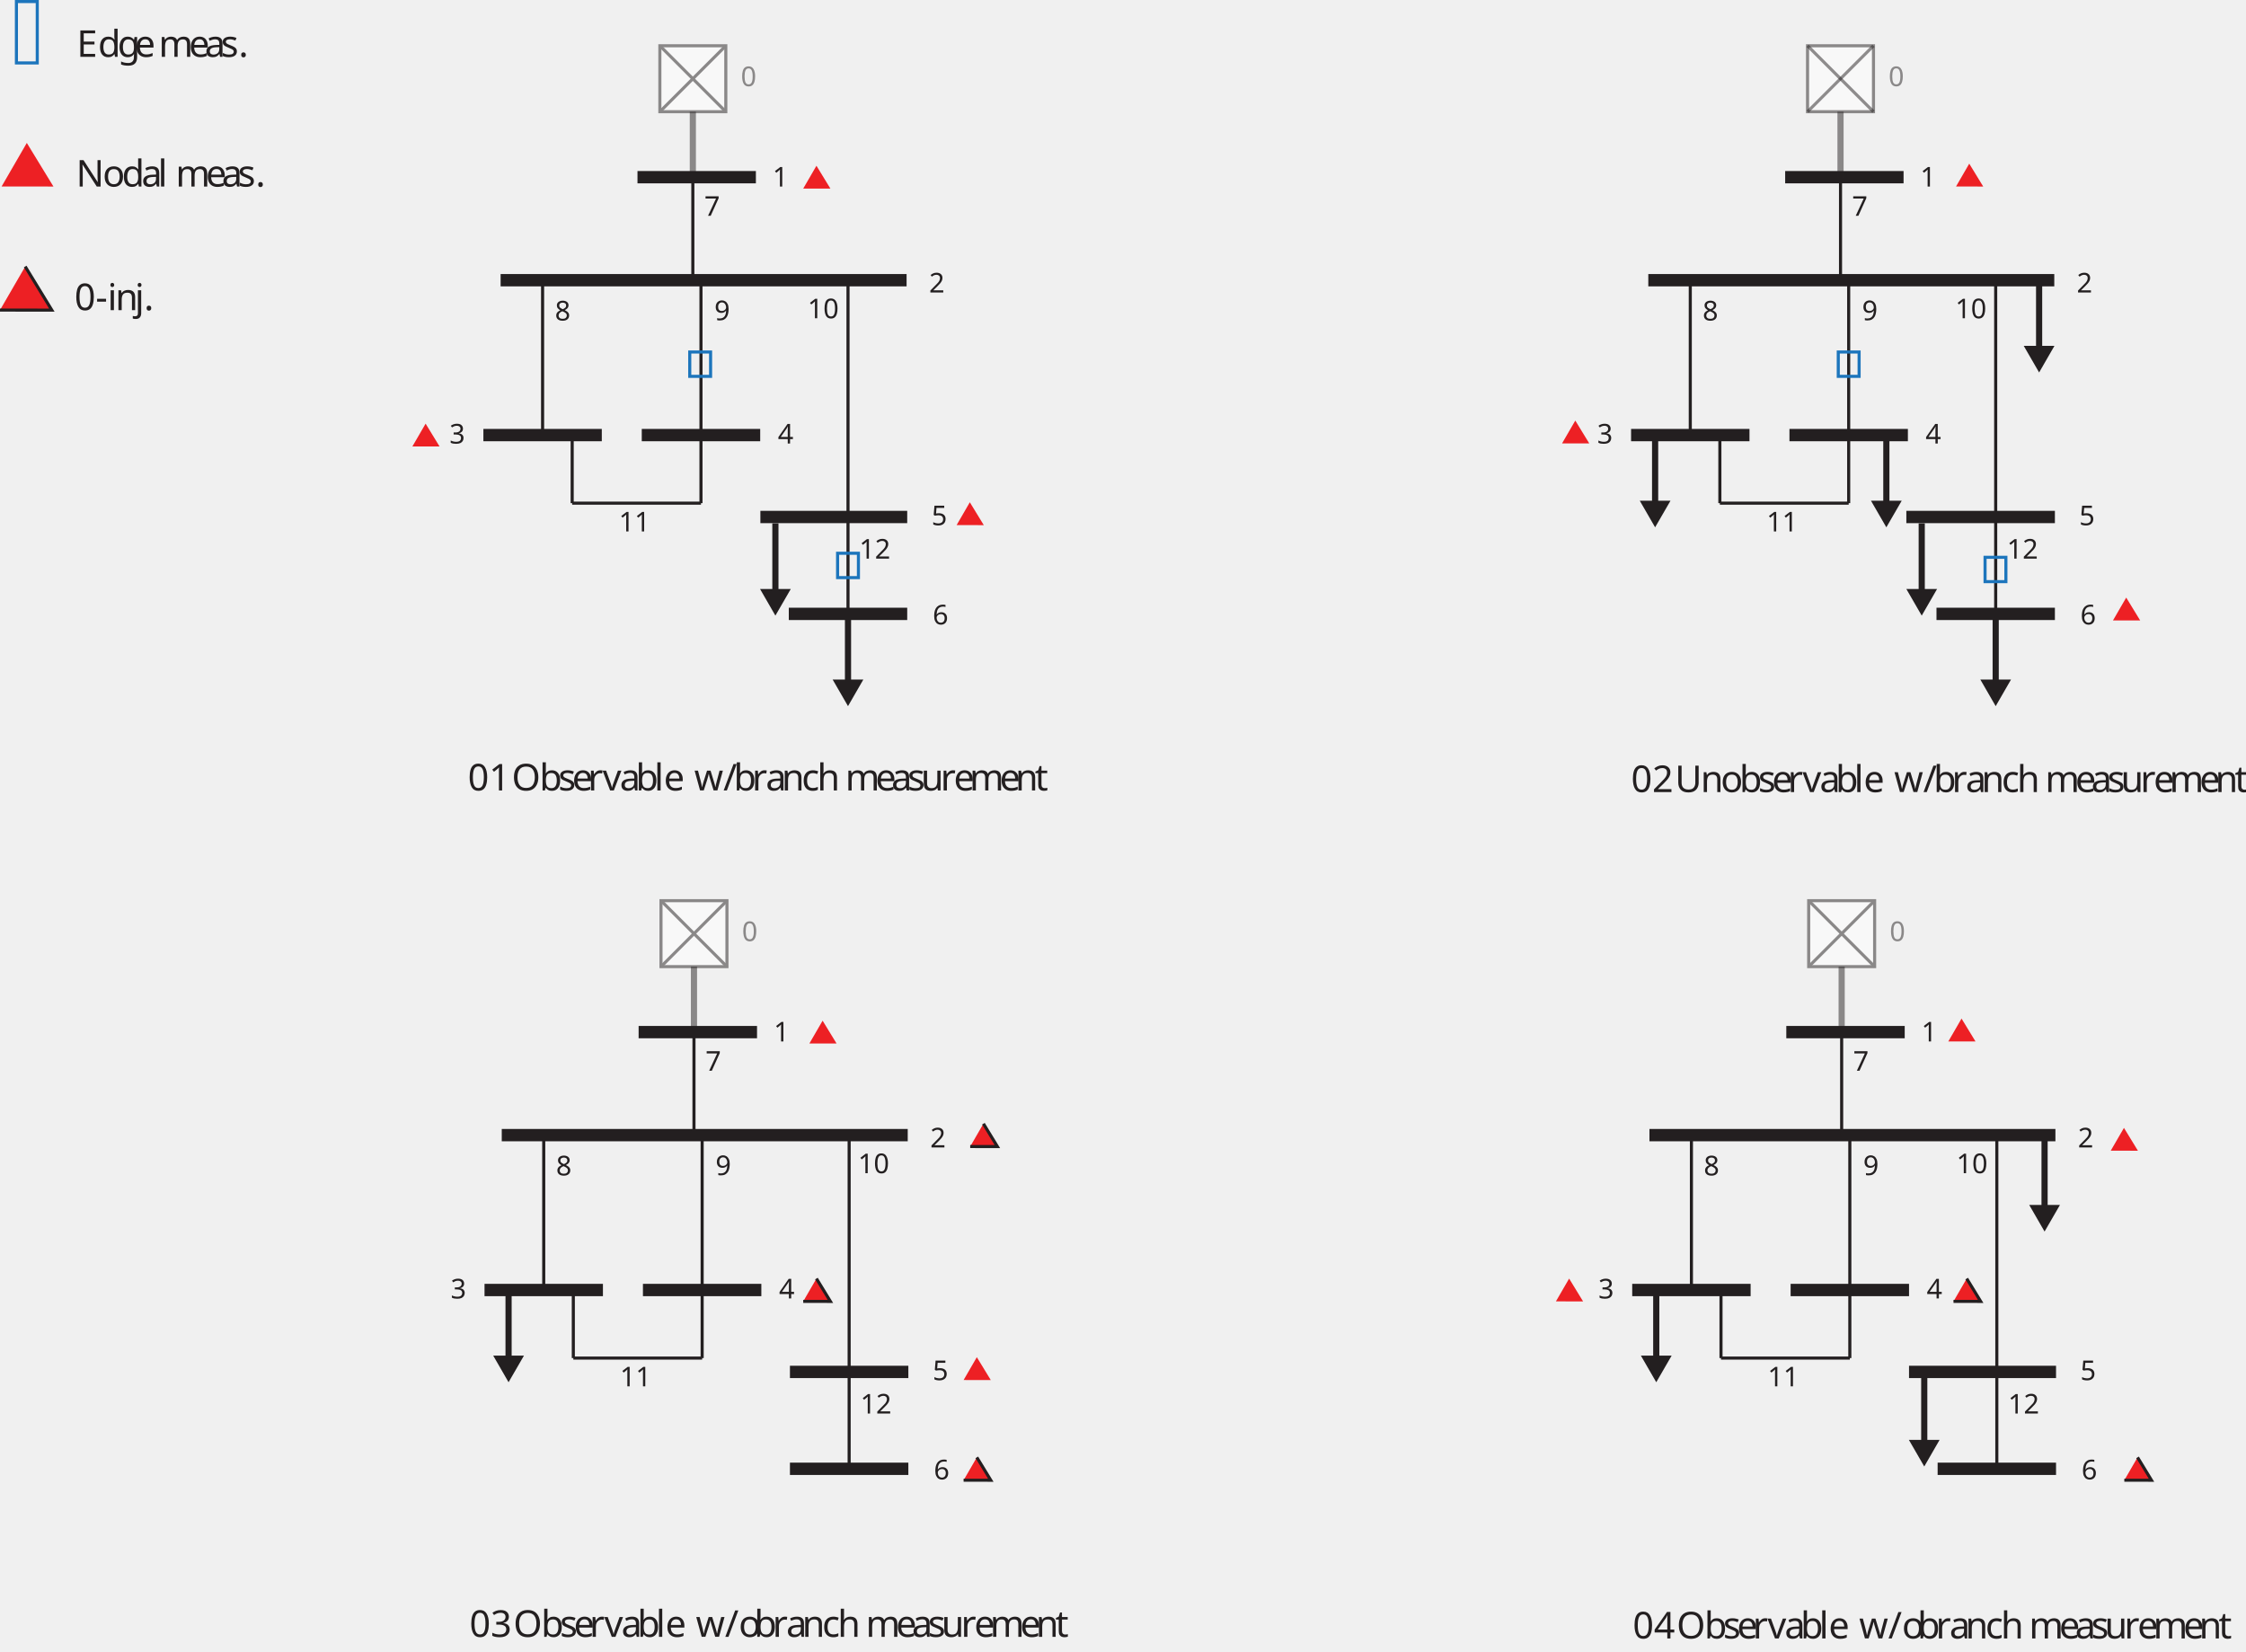
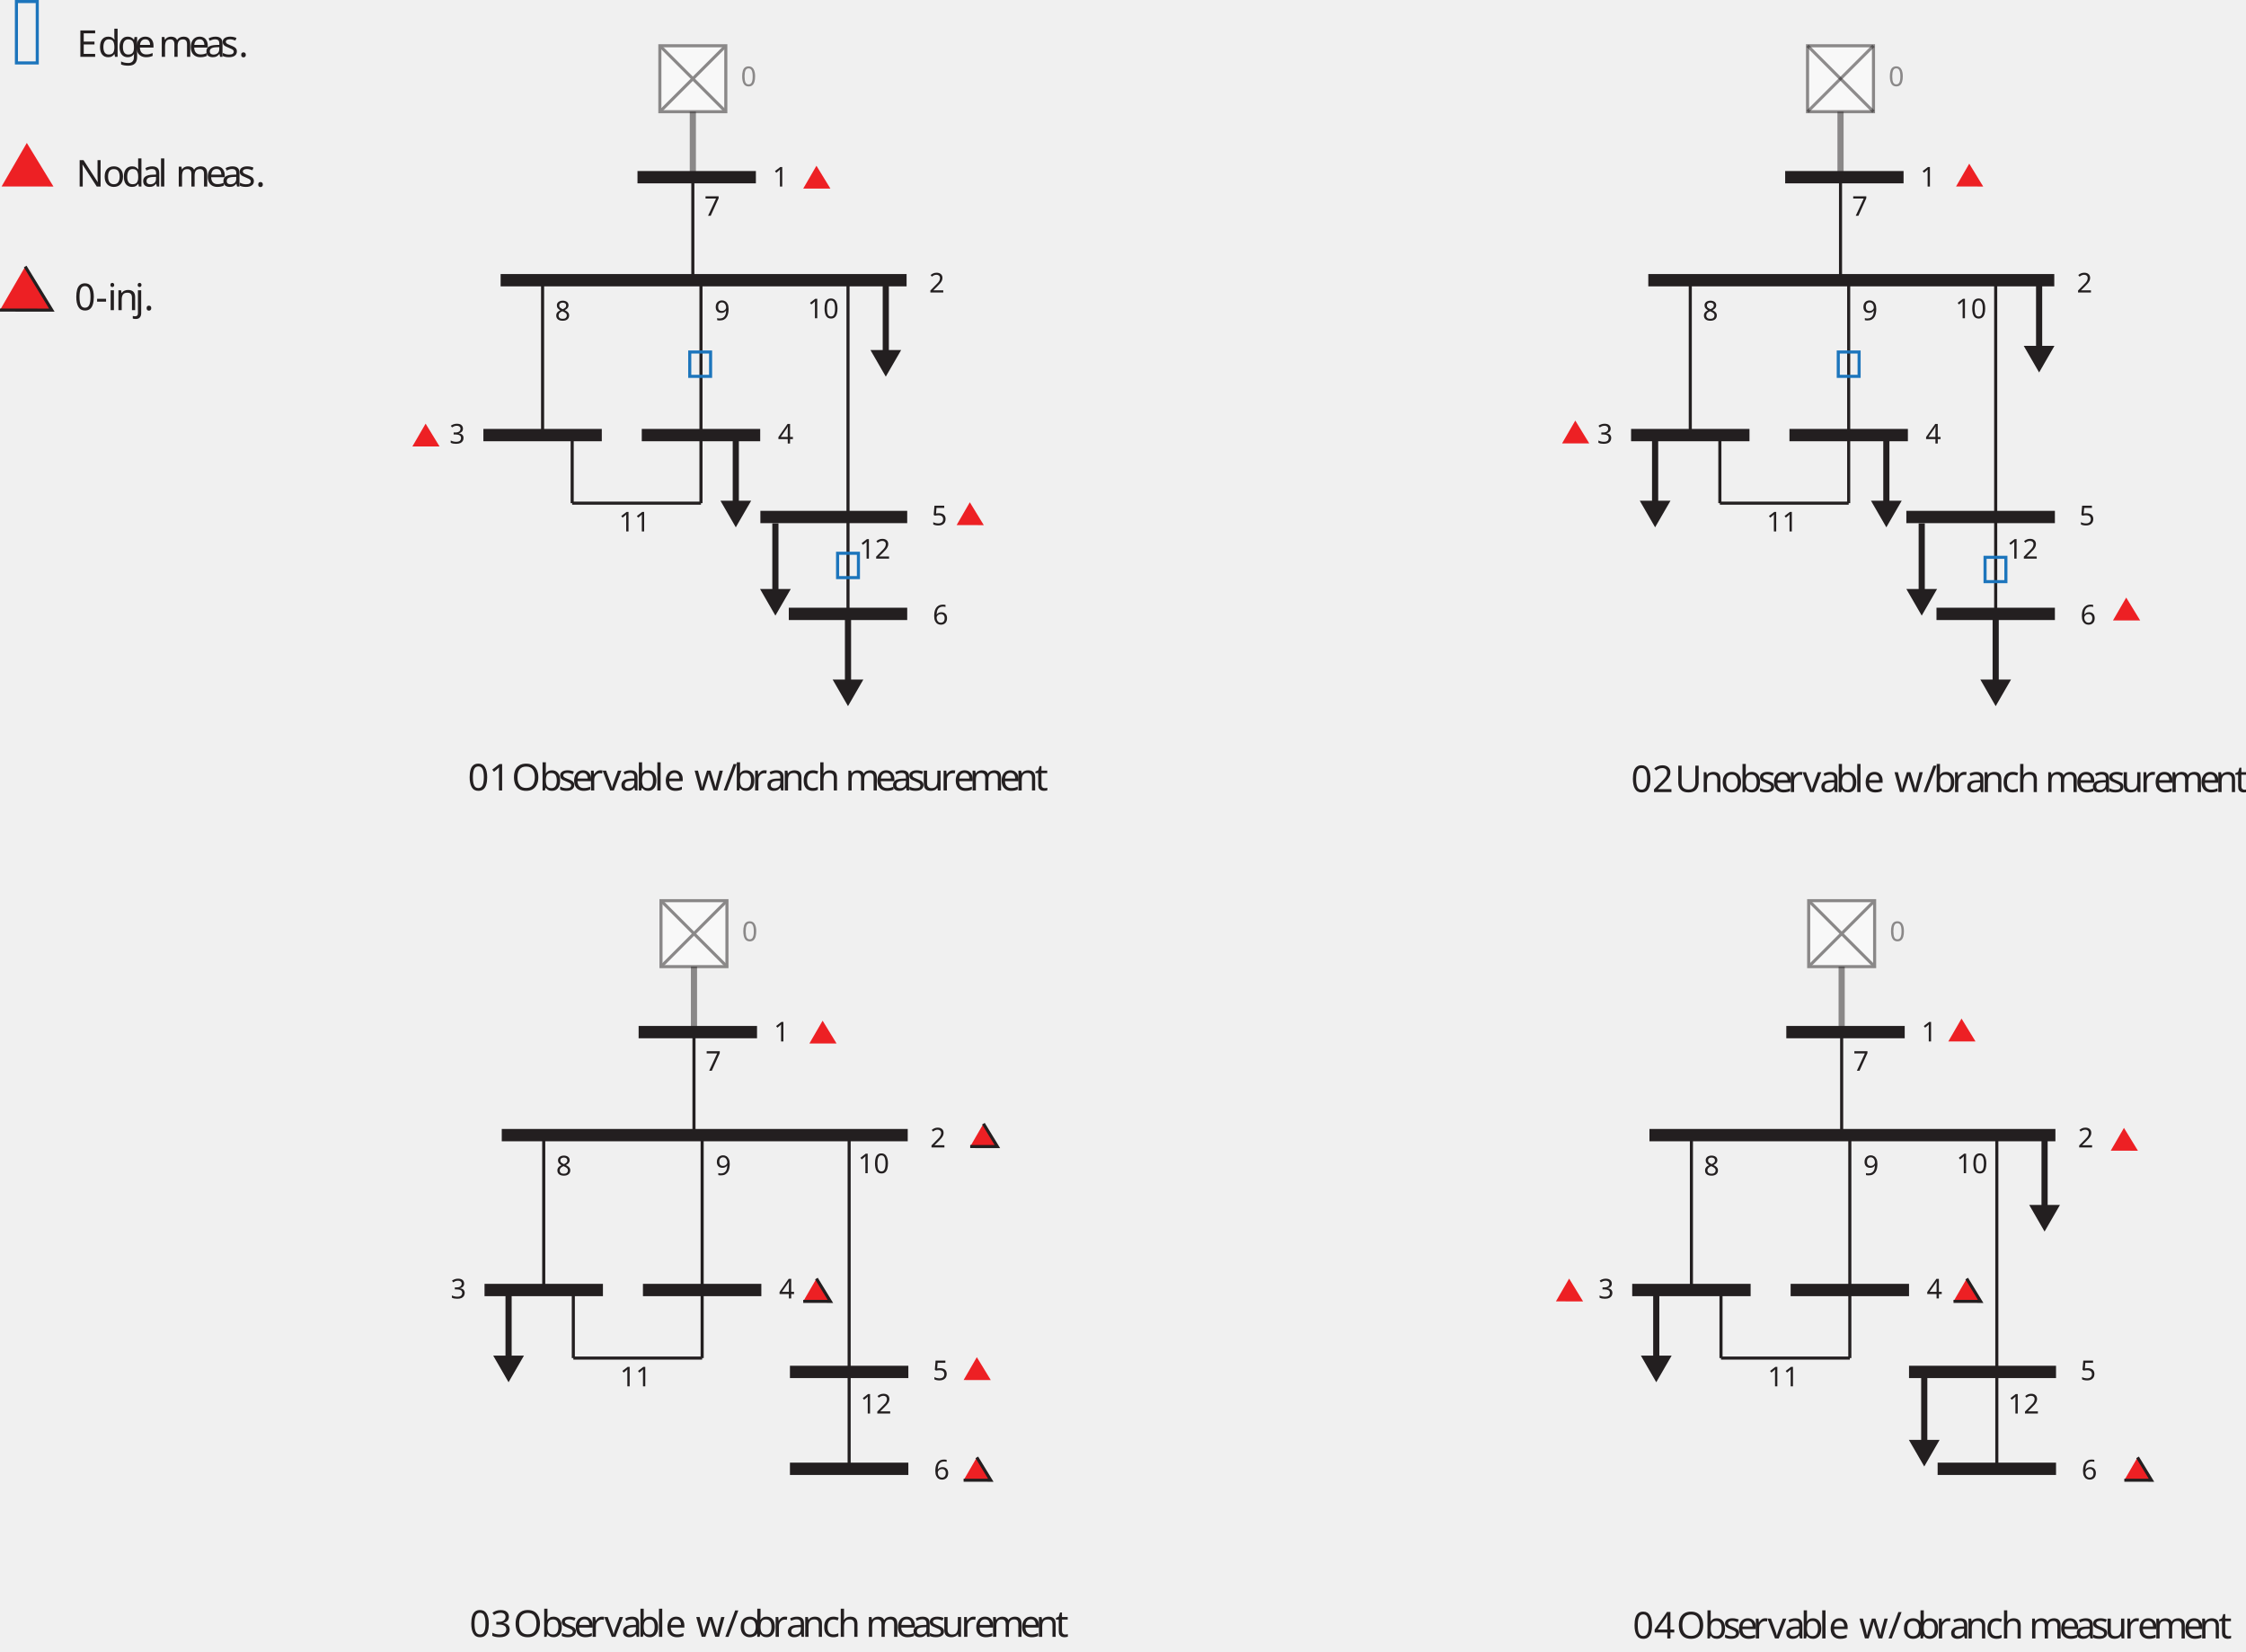
<svg xmlns="http://www.w3.org/2000/svg" id="Layer_1" data-name="Layer 1" viewBox="0 0 728.78 536.01">
  <defs>
    <style>
      .cls-1 {
        letter-spacing: -.01em;
      }

      .cls-2, .cls-3, .cls-4, .cls-5, .cls-6, .cls-7, .cls-8, .cls-9, .cls-10 {
        stroke-miterlimit: 10;
      }

      .cls-2, .cls-3, .cls-4, .cls-5, .cls-7, .cls-9 {
        fill: none;
      }

      .cls-2, .cls-4, .cls-5, .cls-6, .cls-7, .cls-8, .cls-9, .cls-10 {
        stroke: #231f20;
      }

      .cls-2, .cls-5 {
        stroke-width: 2px;
      }

      .cls-11 {
        letter-spacing: 0em;
      }

      .cls-12 {
        letter-spacing: 0em;
      }

      .cls-13 {
        letter-spacing: -.02em;
      }

      .cls-14 {
        letter-spacing: 0em;
      }

      .cls-3 {
        stroke: #1c75bc;
      }

      .cls-4 {
        stroke-width: 4px;
      }

      .cls-15, .cls-10 {
        fill: #ed2024;
      }

      .cls-16, .cls-17, .cls-18, .cls-19 {
        fill: #231f20;
      }

      .cls-20 {
        letter-spacing: 0em;
      }

      .cls-21 {
        letter-spacing: 0em;
      }

      .cls-22 {
        letter-spacing: .03em;
      }

      .cls-23 {
        letter-spacing: -.02em;
      }

      .cls-24 {
        letter-spacing: 0em;
      }

      .cls-5, .cls-17, .cls-7, .cls-8, .cls-25 {
        opacity: .5;
      }

      .cls-6, .cls-8 {
        fill: #fff;
      }

      .cls-17, .cls-19 {
        font-family: MyriadPro-Regular, 'Myriad Pro';
        font-size: 8.86px;
      }

      .cls-26 {
        letter-spacing: 0em;
      }

      .cls-27 {
        letter-spacing: -.04em;
      }

      .cls-28 {
        letter-spacing: 0em;
      }

      .cls-29 {
        letter-spacing: -.01em;
      }

      .cls-30 {
        letter-spacing: 0em;
      }

      .cls-31 {
        letter-spacing: 0em;
      }

      .cls-32 {
        letter-spacing: 0em;
      }

      .cls-33 {
        letter-spacing: 0em;
      }

      .cls-34 {
        letter-spacing: -.01em;
      }

      .cls-35 {
        letter-spacing: 0em;
      }

      .cls-18 {
        font-family: MinionPro-Regular, 'Minion Pro';
        font-size: 12px;
      }

      .cls-36 {
        letter-spacing: 0em;
      }

      .cls-37 {
        letter-spacing: -.01em;
      }

      .cls-38 {
        letter-spacing: 0em;
      }

      .cls-39 {
        letter-spacing: 0em;
      }

      .cls-40 {
        letter-spacing: 0em;
      }

      .cls-41 {
        letter-spacing: 0em;
      }

      .cls-42 {
        letter-spacing: 0em;
      }

      .cls-43 {
        letter-spacing: 0em;
      }

      .cls-44 {
        letter-spacing: 0em;
      }

      .cls-45 {
        letter-spacing: 0em;
      }

      .cls-46 {
        letter-spacing: -.02em;
      }
    </style>
  </defs>
  <g>
    <g class="cls-25">
      <rect class="cls-6" x="214.11" y="14.85" width="21.4" height="21.4" />
      <line class="cls-9" x1="235.51" y1="14.85" x2="214.11" y2="36.25" />
      <line class="cls-9" x1="235.51" y1="36.25" x2="214.11" y2="14.85" />
    </g>
    <line class="cls-4" x1="206.85" y1="57.5" x2="245.27" y2="57.5" />
    <line class="cls-4" x1="162.44" y1="90.93" x2="294.17" y2="90.93" />
    <line class="cls-4" x1="156.85" y1="141.19" x2="195.27" y2="141.19" />
    <line class="cls-4" x1="208.24" y1="141.19" x2="246.67" y2="141.19" />
    <line class="cls-4" x1="246.73" y1="167.77" x2="294.37" y2="167.77" />
    <line class="cls-4" x1="255.95" y1="199.21" x2="294.37" y2="199.21" />
    <line class="cls-5" x1="224.81" y1="36.25" x2="224.81" y2="57.5" />
    <line class="cls-9" x1="224.81" y1="57.5" x2="224.81" y2="90.93" />
    <line class="cls-9" x1="176.06" y1="92.28" x2="176.06" y2="141.19" />
    <line class="cls-9" x1="227.45" y1="92.28" x2="227.45" y2="141.19" />
    <line class="cls-9" x1="275.16" y1="167.77" x2="275.16" y2="90.93" />
    <line class="cls-9" x1="275.16" y1="199.21" x2="275.16" y2="167.77" />
    <g>
      <line class="cls-2" x1="275.16" y1="221.97" x2="275.16" y2="199.21" />
      <polygon class="cls-16" points="280.14 220.51 275.16 229.15 270.17 220.51 280.14 220.51" />
    </g>
    <g>
      <line class="cls-2" x1="251.6" y1="192.59" x2="251.6" y2="169.83" />
      <polygon class="cls-16" points="256.59 191.14 251.6 199.77 246.62 191.14 256.59 191.14" />
+     </g>
+     <g>
+       <line class="cls-2" x1="287.42" y1="115.05" x2="287.42" y2="92.28" />
+       <polygon class="cls-16" points="292.41 113.59 287.42 122.22 282.44 113.59 292.41 113.59" />
+     </g>
+     <g>
+       <line class="cls-2" x1="238.75" y1="163.95" x2="238.75" y2="141.19" />
+       <polygon class="cls-16" points="243.74 162.49 238.75 171.12 233.77 162.49 243.74 162.49" />
    </g>
    <line class="cls-9" x1="185.66" y1="141.19" x2="185.66" y2="163.28" />
    <line class="cls-9" x1="227.45" y1="141.19" x2="227.45" y2="163.28" />
    <line class="cls-9" x1="227.45" y1="163.28" x2="185.66" y2="163.28" />
    <text class="cls-17" transform="translate(240.38 27.96)">
      <tspan x="0" y="0">0</tspan>
    </text>
    <text class="cls-19" transform="translate(250.68 60.53)">
      <tspan x="0" y="0">1</tspan>
    </text>
    <text class="cls-19" transform="translate(301.46 94.92)">
      <tspan x="0" y="0">2</tspan>
    </text>
    <text class="cls-19" transform="translate(145.84 143.93)">
      <tspan x="0" y="0">3</tspan>
    </text>
    <text class="cls-19" transform="translate(252.39 143.93)">
      <tspan x="0" y="0">4</tspan>
    </text>
    <text class="cls-19" transform="translate(302.26 170.43)">
      <tspan x="0" y="0">5</tspan>
    </text>
    <text class="cls-19" transform="translate(302.64 202.63)">
      <tspan x="0" y="0">6</tspan>
    </text>
    <text class="cls-19" transform="translate(228.54 70.03)">
      <tspan x="0" y="0">7</tspan>
    </text>
    <text class="cls-19" transform="translate(180.05 103.99)">
      <tspan x="0" y="0">8</tspan>
    </text>
    <text class="cls-19" transform="translate(231.8 103.9)">
      <tspan x="0" y="0">9</tspan>
    </text>
    <text class="cls-19" transform="translate(262.04 103.28)">
      <tspan x="0" y="0">10</tspan>
    </text>
    <text class="cls-19" transform="translate(200.8 172.46)">
      <tspan x="0" y="0">11</tspan>
    </text>
    <text class="cls-19" transform="translate(278.8 181.28)">
      <tspan x="0" y="0">12</tspan>
    </text>
  </g>
  <g>
    <g>
      <rect class="cls-8" x="586.51" y="14.85" width="21.4" height="21.4" />
      <line class="cls-7" x1="607.91" y1="14.85" x2="586.51" y2="36.25" />
      <line class="cls-7" x1="607.91" y1="36.25" x2="586.51" y2="14.85" />
    </g>
    <line class="cls-4" x1="579.25" y1="57.5" x2="617.67" y2="57.5" />
    <line class="cls-4" x1="534.84" y1="90.93" x2="666.57" y2="90.93" />
    <line class="cls-4" x1="529.25" y1="141.19" x2="567.67" y2="141.19" />
    <line class="cls-4" x1="580.64" y1="141.19" x2="619.07" y2="141.19" />
    <line class="cls-4" x1="618.57" y1="167.77" x2="666.77" y2="167.77" />
    <line class="cls-4" x1="628.35" y1="199.21" x2="666.77" y2="199.21" />
    <line class="cls-5" x1="597.21" y1="36.25" x2="597.21" y2="57.5" />
    <line class="cls-9" x1="597.21" y1="57.5" x2="597.21" y2="90.93" />
    <line class="cls-9" x1="548.46" y1="92.28" x2="548.46" y2="141.19" />
    <line class="cls-9" x1="599.86" y1="92.28" x2="599.86" y2="141.19" />
    <line class="cls-9" x1="647.56" y1="167.77" x2="647.56" y2="90.93" />
    <line class="cls-9" x1="647.56" y1="199.21" x2="647.56" y2="167.77" />
    <g>
      <line class="cls-2" x1="647.56" y1="221.97" x2="647.56" y2="199.21" />
      <polygon class="cls-16" points="652.54 220.51 647.56 229.15 642.57 220.51 652.54 220.51" />
    </g>
    <g>
      <line class="cls-2" x1="623.56" y1="192.59" x2="623.56" y2="169.83" />
      <polygon class="cls-16" points="628.54 191.14 623.56 199.77 618.57 191.14 628.54 191.14" />
    </g>
    <g>
      <line class="cls-2" x1="661.65" y1="113.69" x2="661.65" y2="90.93" />
      <polygon class="cls-16" points="666.63 112.23 661.65 120.87 656.66 112.23 666.63 112.23" />
    </g>
    <g>
      <line class="cls-2" x1="537.05" y1="163.95" x2="537.05" y2="141.19" />
      <polygon class="cls-16" points="542.04 162.49 537.05 171.12 532.07 162.49 542.04 162.49" />
    </g>
    <g>
      <line class="cls-2" x1="612.08" y1="163.95" x2="612.08" y2="141.19" />
      <polygon class="cls-16" points="617.07 162.49 612.08 171.12 607.09 162.49 617.07 162.49" />
    </g>
    <line class="cls-9" x1="558.06" y1="141.19" x2="558.06" y2="163.28" />
    <line class="cls-9" x1="599.86" y1="141.19" x2="599.86" y2="163.28" />
    <line class="cls-9" x1="599.86" y1="163.28" x2="558.06" y2="163.28" />
    <text class="cls-17" transform="translate(612.78 27.95)">
      <tspan x="0" y="0">0</tspan>
    </text>
    <text class="cls-19" transform="translate(623.08 60.53)">
      <tspan x="0" y="0">1</tspan>
    </text>
    <text class="cls-19" transform="translate(673.86 94.92)">
      <tspan x="0" y="0">2</tspan>
    </text>
    <text class="cls-19" transform="translate(518.24 143.93)">
      <tspan x="0" y="0">3</tspan>
    </text>
    <text class="cls-19" transform="translate(624.79 143.93)">
      <tspan x="0" y="0">4</tspan>
    </text>
    <text class="cls-19" transform="translate(674.66 170.43)">
      <tspan x="0" y="0">5</tspan>
    </text>
    <text class="cls-19" transform="translate(675.03 202.63)">
      <tspan x="0" y="0">6</tspan>
    </text>
    <text class="cls-19" transform="translate(600.94 70.03)">
      <tspan x="0" y="0">7</tspan>
    </text>
    <text class="cls-19" transform="translate(552.45 103.99)">
      <tspan x="0" y="0">8</tspan>
    </text>
    <text class="cls-19" transform="translate(604.2 103.9)">
      <tspan x="0" y="0">9</tspan>
    </text>
    <text class="cls-19" transform="translate(634.44 103.28)">
      <tspan x="0" y="0">10</tspan>
    </text>
    <text class="cls-19" transform="translate(573.2 172.46)">
      <tspan x="0" y="0">11</tspan>
    </text>
    <text class="cls-19" transform="translate(651.2 181.28)">
      <tspan x="0" y="0">12</tspan>
    </text>
  </g>
  <g>
    <g class="cls-25">
      <rect class="cls-6" x="214.48" y="292.28" width="21.4" height="21.4" />
      <line class="cls-9" x1="235.88" y1="292.28" x2="214.48" y2="313.68" />
      <line class="cls-9" x1="235.88" y1="313.68" x2="214.48" y2="292.28" />
    </g>
    <line class="cls-4" x1="207.22" y1="334.93" x2="245.64" y2="334.93" />
    <line class="cls-4" x1="162.81" y1="368.36" x2="294.54" y2="368.36" />
    <line class="cls-4" x1="157.22" y1="418.62" x2="195.64" y2="418.62" />
    <line class="cls-4" x1="208.62" y1="418.62" x2="247.04" y2="418.62" />
    <line class="cls-4" x1="256.32" y1="445.2" x2="294.74" y2="445.2" />
    <line class="cls-4" x1="256.32" y1="476.64" x2="294.74" y2="476.64" />
    <line class="cls-5" x1="225.18" y1="313.68" x2="225.18" y2="334.93" />
    <line class="cls-9" x1="225.18" y1="334.93" x2="225.18" y2="368.36" />
    <line class="cls-9" x1="176.43" y1="369.71" x2="176.43" y2="418.62" />
    <line class="cls-9" x1="227.83" y1="369.71" x2="227.83" y2="418.62" />
    <line class="cls-9" x1="275.53" y1="445.2" x2="275.53" y2="368.36" />
    <line class="cls-9" x1="275.53" y1="476.64" x2="275.53" y2="445.2" />
    <g>
      <line class="cls-2" x1="165.02" y1="441.38" x2="165.02" y2="418.62" />
      <polygon class="cls-16" points="170.01 439.92 165.02 448.55 160.04 439.92 170.01 439.92" />
    </g>
    <line class="cls-9" x1="186.03" y1="418.62" x2="186.03" y2="440.71" />
    <line class="cls-9" x1="227.83" y1="418.62" x2="227.83" y2="440.71" />
    <line class="cls-9" x1="227.83" y1="440.71" x2="186.03" y2="440.71" />
    <text class="cls-17" transform="translate(240.75 305.39)">
      <tspan x="0" y="0">0</tspan>
    </text>
    <text class="cls-19" transform="translate(251.05 337.96)">
      <tspan x="0" y="0">1</tspan>
    </text>
    <text class="cls-19" transform="translate(301.83 372.35)">
      <tspan x="0" y="0">2</tspan>
    </text>
    <text class="cls-19" transform="translate(146.22 421.36)">
      <tspan x="0" y="0">3</tspan>
    </text>
    <text class="cls-19" transform="translate(252.76 421.36)">
      <tspan x="0" y="0">4</tspan>
    </text>
    <text class="cls-19" transform="translate(302.63 447.86)">
      <tspan x="0" y="0">5</tspan>
    </text>
    <text class="cls-19" transform="translate(303.01 480.06)">
      <tspan x="0" y="0">6</tspan>
    </text>
    <text class="cls-19" transform="translate(228.91 347.46)">
      <tspan x="0" y="0">7</tspan>
    </text>
    <text class="cls-19" transform="translate(180.42 381.42)">
      <tspan x="0" y="0">8</tspan>
    </text>
    <text class="cls-19" transform="translate(232.17 381.33)">
      <tspan x="0" y="0">9</tspan>
    </text>
    <text class="cls-19" transform="translate(278.41 380.71)">
      <tspan x="0" y="0">10</tspan>
    </text>
    <text class="cls-19" transform="translate(201.17 449.89)">
      <tspan x="0" y="0">11</tspan>
    </text>
    <text class="cls-19" transform="translate(279.17 458.71)">
      <tspan x="0" y="0">12</tspan>
    </text>
  </g>
  <g>
    <g class="cls-25">
      <rect class="cls-6" x="586.88" y="292.28" width="21.4" height="21.4" />
      <line class="cls-9" x1="608.28" y1="292.28" x2="586.88" y2="313.68" />
      <line class="cls-9" x1="608.28" y1="313.68" x2="586.88" y2="292.28" />
    </g>
    <line class="cls-4" x1="579.62" y1="334.93" x2="618.04" y2="334.93" />
    <line class="cls-4" x1="535.21" y1="368.36" x2="666.94" y2="368.36" />
    <line class="cls-4" x1="529.62" y1="418.62" x2="568.04" y2="418.62" />
    <line class="cls-4" x1="581.02" y1="418.62" x2="619.44" y2="418.62" />
    <line class="cls-4" x1="619.44" y1="445.2" x2="667.14" y2="445.2" />
    <line class="cls-4" x1="628.72" y1="476.64" x2="667.14" y2="476.64" />
    <line class="cls-5" x1="597.58" y1="313.68" x2="597.58" y2="334.93" />
    <line class="cls-9" x1="597.58" y1="334.93" x2="597.58" y2="368.36" />
    <line class="cls-9" x1="548.83" y1="369.71" x2="548.83" y2="418.62" />
    <line class="cls-9" x1="600.23" y1="369.71" x2="600.23" y2="418.62" />
    <line class="cls-9" x1="647.93" y1="445.2" x2="647.93" y2="368.36" />
    <line class="cls-9" x1="647.93" y1="476.64" x2="647.93" y2="445.2" />
    <g>
      <line class="cls-2" x1="537.42" y1="441.38" x2="537.42" y2="418.62" />
      <polygon class="cls-16" points="542.41 439.92 537.42 448.55 532.44 439.92 542.41 439.92" />
    </g>
    <g>
      <line class="cls-2" x1="663.42" y1="392.48" x2="663.42" y2="369.71" />
      <polygon class="cls-16" points="668.41 391.02 663.42 399.65 658.44 391.02 668.41 391.02" />
    </g>
    <g>
      <line class="cls-2" x1="624.38" y1="468.71" x2="624.38" y2="445.95" />
      <polygon class="cls-16" points="629.36 467.25 624.38 475.89 619.39 467.25 629.36 467.25" />
    </g>
    <line class="cls-9" x1="558.43" y1="418.62" x2="558.43" y2="440.71" />
    <line class="cls-9" x1="600.23" y1="418.62" x2="600.23" y2="440.71" />
    <line class="cls-9" x1="600.23" y1="440.71" x2="558.43" y2="440.71" />
    <text class="cls-17" transform="translate(613.15 305.38)">
      <tspan x="0" y="0">0</tspan>
    </text>
    <text class="cls-19" transform="translate(623.45 337.96)">
      <tspan x="0" y="0">1</tspan>
    </text>
    <text class="cls-19" transform="translate(674.23 372.35)">
      <tspan x="0" y="0">2</tspan>
    </text>
    <text class="cls-19" transform="translate(518.62 421.36)">
      <tspan x="0" y="0">3</tspan>
    </text>
    <text class="cls-19" transform="translate(625.16 421.36)">
      <tspan x="0" y="0">4</tspan>
    </text>
    <text class="cls-19" transform="translate(675.03 447.86)">
      <tspan x="0" y="0">5</tspan>
    </text>
    <text class="cls-19" transform="translate(675.41 480.06)">
      <tspan x="0" y="0">6</tspan>
    </text>
    <text class="cls-19" transform="translate(601.31 347.46)">
      <tspan x="0" y="0">7</tspan>
    </text>
    <text class="cls-19" transform="translate(552.82 381.42)">
      <tspan x="0" y="0">8</tspan>
    </text>
    <text class="cls-19" transform="translate(604.57 381.33)">
      <tspan x="0" y="0">9</tspan>
    </text>
    <text class="cls-19" transform="translate(634.81 380.71)">
      <tspan x="0" y="0">10</tspan>
    </text>
    <text class="cls-19" transform="translate(573.57 449.89)">
      <tspan x="0" y="0">11</tspan>
    </text>
    <text class="cls-19" transform="translate(651.57 458.71)">
      <tspan x="0" y="0">12</tspan>
    </text>
  </g>
  <text class="cls-18" transform="translate(151.8 256.51)">
    <tspan x="0" y="0">01 </tspan>
    <tspan class="cls-35" x="14.24" y="0">O</tspan>
    <tspan x="23.24" y="0">b</tspan>
    <tspan class="cls-24" x="29.34" y="0">s</tspan>
    <tspan class="cls-12" x="33.84" y="0">e</tspan>
    <tspan class="cls-22" x="38.94" y="0">r</tspan>
    <tspan x="43.74" y="0">v</tspan>
    <tspan class="cls-31" x="49.29" y="0">a</tspan>
    <tspan class="cls-42" x="54.47" y="0">b</tspan>
    <tspan x="60.48" y="0">le w/ </tspan>
    <tspan class="cls-1" x="86.25" y="0">b</tspan>
    <tspan x="92.21" y="0">r</tspan>
    <tspan class="cls-39" x="96.66" y="0">a</tspan>
    <tspan class="cls-26" x="101.82" y="0">n</tspan>
    <tspan class="cls-11" x="108.33" y="0">c</tspan>
    <tspan class="cls-12" x="113.34" y="0">h </tspan>
    <tspan class="cls-26" x="122.47" y="0">m</tspan>
    <tspan class="cls-33" x="132.25" y="0">e</tspan>
    <tspan class="cls-41" x="137.42" y="0">a</tspan>
    <tspan class="cls-14" x="142.65" y="0">s</tspan>
    <tspan x="147" y="0">u</tspan>
    <tspan class="cls-34" x="153.37" y="0">r</tspan>
    <tspan x="157.67" y="0">e</tspan>
    <tspan class="cls-26" x="162.77" y="0">m</tspan>
    <tspan class="cls-12" x="172.55" y="0">e</tspan>
    <tspan class="cls-23" x="177.65" y="0">n</tspan>
    <tspan x="183.98" y="0">t</tspan>
  </text>
  <text class="cls-18" transform="translate(529.25 257.03)">
    <tspan x="0" y="0">02 </tspan>
    <tspan class="cls-27" x="14.24" y="0">U</tspan>
    <tspan class="cls-26" x="22.56" y="0">n</tspan>
    <tspan class="cls-14" x="29.08" y="0">o</tspan>
    <tspan x="35.14" y="0">b</tspan>
    <tspan class="cls-32" x="41.23" y="0">s</tspan>
    <tspan x="45.73" y="0">e</tspan>
    <tspan class="cls-22" x="50.83" y="0">r</tspan>
    <tspan class="cls-12" x="55.63" y="0">v</tspan>
    <tspan class="cls-31" x="61.19" y="0">a</tspan>
    <tspan class="cls-42" x="66.36" y="0">b</tspan>
    <tspan x="72.37" y="0">le w/ </tspan>
    <tspan class="cls-1" x="98.15" y="0">b</tspan>
    <tspan x="104.1" y="0">r</tspan>
    <tspan class="cls-39" x="108.55" y="0">a</tspan>
    <tspan class="cls-26" x="113.71" y="0">n</tspan>
    <tspan class="cls-11" x="120.23" y="0">c</tspan>
    <tspan class="cls-12" x="125.23" y="0">h </tspan>
    <tspan class="cls-26" x="134.36" y="0">m</tspan>
    <tspan class="cls-33" x="144.14" y="0">e</tspan>
    <tspan class="cls-41" x="149.31" y="0">a</tspan>
    <tspan class="cls-45" x="154.55" y="0">s</tspan>
    <tspan class="cls-12" x="158.89" y="0">u</tspan>
    <tspan class="cls-29" x="165.26" y="0">r</tspan>
    <tspan class="cls-12" x="169.56" y="0">e</tspan>
    <tspan class="cls-26" x="174.66" y="0">m</tspan>
    <tspan x="184.44" y="0">e</tspan>
    <tspan class="cls-13" x="189.54" y="0">n</tspan>
    <tspan x="195.87" y="0">t</tspan>
  </text>
  <text class="cls-18" transform="translate(152.33 531.17)">
    <tspan x="0" y="0">03 </tspan>
    <tspan class="cls-35" x="14.24" y="0">O</tspan>
    <tspan x="23.24" y="0">b</tspan>
    <tspan class="cls-24" x="29.34" y="0">s</tspan>
    <tspan class="cls-12" x="33.84" y="0">e</tspan>
    <tspan class="cls-22" x="38.94" y="0">r</tspan>
    <tspan x="43.74" y="0">v</tspan>
    <tspan class="cls-31" x="49.29" y="0">a</tspan>
    <tspan class="cls-42" x="54.47" y="0">b</tspan>
    <tspan x="60.48" y="0">le w/o </tspan>
    <tspan class="cls-37" x="92.37" y="0">b</tspan>
    <tspan class="cls-38" x="98.33" y="0">r</tspan>
    <tspan class="cls-39" x="102.78" y="0">a</tspan>
    <tspan class="cls-44" x="107.94" y="0">n</tspan>
    <tspan class="cls-11" x="114.45" y="0">c</tspan>
    <tspan x="119.46" y="0">h </tspan>
    <tspan class="cls-26" x="128.59" y="0">m</tspan>
    <tspan class="cls-33" x="138.37" y="0">e</tspan>
    <tspan class="cls-30" x="143.54" y="0">a</tspan>
    <tspan class="cls-14" x="148.77" y="0">s</tspan>
    <tspan x="153.12" y="0">u</tspan>
    <tspan class="cls-34" x="159.49" y="0">r</tspan>
    <tspan class="cls-12" x="163.79" y="0">e</tspan>
    <tspan class="cls-43" x="168.89" y="0">m</tspan>
    <tspan class="cls-12" x="178.67" y="0">e</tspan>
    <tspan class="cls-13" x="183.77" y="0">n</tspan>
    <tspan class="cls-38" x="190.1" y="0">t</tspan>
  </text>
  <text class="cls-18" transform="translate(529.78 531.69)">
    <tspan x="0" y="0">04 </tspan>
    <tspan class="cls-35" x="14.24" y="0">O</tspan>
    <tspan x="23.24" y="0">b</tspan>
    <tspan class="cls-24" x="29.34" y="0">s</tspan>
    <tspan class="cls-12" x="33.84" y="0">e</tspan>
    <tspan class="cls-22" x="38.94" y="0">r</tspan>
    <tspan x="43.74" y="0">v</tspan>
    <tspan class="cls-31" x="49.29" y="0">a</tspan>
    <tspan class="cls-42" x="54.47" y="0">b</tspan>
    <tspan x="60.48" y="0">le w/o </tspan>
    <tspan class="cls-37" x="92.37" y="0">b</tspan>
    <tspan class="cls-38" x="98.33" y="0">r</tspan>
    <tspan class="cls-39" x="102.78" y="0">a</tspan>
    <tspan class="cls-44" x="107.94" y="0">n</tspan>
    <tspan class="cls-11" x="114.45" y="0">c</tspan>
    <tspan x="119.46" y="0">h </tspan>
    <tspan class="cls-26" x="128.59" y="0">m</tspan>
    <tspan class="cls-33" x="138.37" y="0">e</tspan>
    <tspan class="cls-30" x="143.54" y="0">a</tspan>
    <tspan class="cls-14" x="148.77" y="0">s</tspan>
    <tspan x="153.12" y="0">u</tspan>
    <tspan class="cls-34" x="159.49" y="0">r</tspan>
    <tspan class="cls-12" x="163.79" y="0">e</tspan>
    <tspan class="cls-43" x="168.89" y="0">m</tspan>
    <tspan class="cls-12" x="178.67" y="0">e</tspan>
    <tspan class="cls-13" x="183.77" y="0">n</tspan>
    <tspan class="cls-38" x="190.1" y="0">t</tspan>
  </text>
  <rect class="cls-3" x="5.33" y=".5" width="6.76" height="19.92" />
  <rect class="cls-3" x="223.81" y="114.23" width="6.76" height="7.9" />
  <rect class="cls-3" x="271.78" y="179.54" width="6.76" height="7.9" />
  <rect class="cls-3" x="596.48" y="114.23" width="6.76" height="7.9" />
  <rect class="cls-3" x="644.11" y="180.85" width="6.76" height="7.9" />
  <polyline class="cls-15" points="8.7 46.38 17.34 60.53 .52 60.51" />
  <polyline class="cls-15" points="138.1 137.48 142.63 144.89 133.81 144.88" />
  <polyline class="cls-15" points="264.92 53.79 269.45 61.2 260.63 61.19" />
  <polyline class="cls-15" points="511.15 136.48 515.68 143.89 506.86 143.88" />
  <polyline class="cls-15" points="638.98 53.11 643.51 60.53 634.69 60.52" />
  <polyline class="cls-15" points="689.91 193.92 694.44 201.34 685.62 201.33" />
  <polyline class="cls-10" points="319.1 364.65 323.63 372.07 314.81 372.06" />
  <polyline class="cls-15" points="266.92 331.22 271.45 338.63 262.63 338.62" />
  <polyline class="cls-15" points="689.18 366.01 693.71 373.42 684.89 373.41" />
  <polyline class="cls-15" points="636.48 330.54 641.01 337.96 632.19 337.95" />
  <polyline class="cls-10" points="264.92 414.91 269.45 422.32 260.63 422.31" />
  <polyline class="cls-10" points="638.16 414.91 642.69 422.32 633.87 422.31" />
  <polyline class="cls-10" points="693.59 472.93 698.11 480.35 689.3 480.34" />
  <polyline class="cls-15" points="509.15 414.91 513.68 422.32 504.86 422.31" />
  <polyline class="cls-15" points="316.96 440.42 321.49 447.84 312.67 447.83" />
  <polyline class="cls-10" points="316.96 472.93 321.49 480.35 312.67 480.34" />
  <polyline class="cls-15" points="314.69 162.99 319.22 170.41 310.4 170.4" />
  <text class="cls-18" transform="translate(24.69 60.53)">
    <tspan class="cls-46" x="0" y="0">N</tspan>
    <tspan class="cls-20" x="8.62" y="0">o</tspan>
    <tspan class="cls-35" x="14.84" y="0">d</tspan>
    <tspan class="cls-40" x="21.22" y="0">a</tspan>
    <tspan class="cls-38" x="26.54" y="0">l </tspan>
    <tspan class="cls-26" x="32.3" y="0">m</tspan>
    <tspan class="cls-33" x="42.08" y="0">e</tspan>
    <tspan class="cls-41" x="47.25" y="0">a</tspan>
    <tspan x="52.49" y="0">s.</tspan>
  </text>
  <polyline class="cls-10" points="8.18 86.49 16.82 100.64 0 100.62" />
  <text class="cls-18" transform="translate(24.16 100.64)">
    <tspan x="0" y="0">0-i</tspan>
    <tspan class="cls-13" x="13.25" y="0">n</tspan>
    <tspan class="cls-28" x="19.58" y="0">j</tspan>
    <tspan class="cls-38" x="22.56" y="0">.</tspan>
  </text>
  <text class="cls-18" transform="translate(24.92 18.44)">
    <tspan class="cls-21" x="0" y="0">E</tspan>
    <tspan x="6.88" y="0">d</tspan>
    <tspan class="cls-31" x="13.21" y="0">g</tspan>
    <tspan class="cls-38" x="18.73" y="0">e </tspan>
    <tspan class="cls-26" x="26.56" y="0">m</tspan>
    <tspan class="cls-36" x="36.34" y="0">e</tspan>
    <tspan class="cls-30" x="41.51" y="0">a</tspan>
    <tspan x="46.74" y="0">s.</tspan>
  </text>
</svg>
